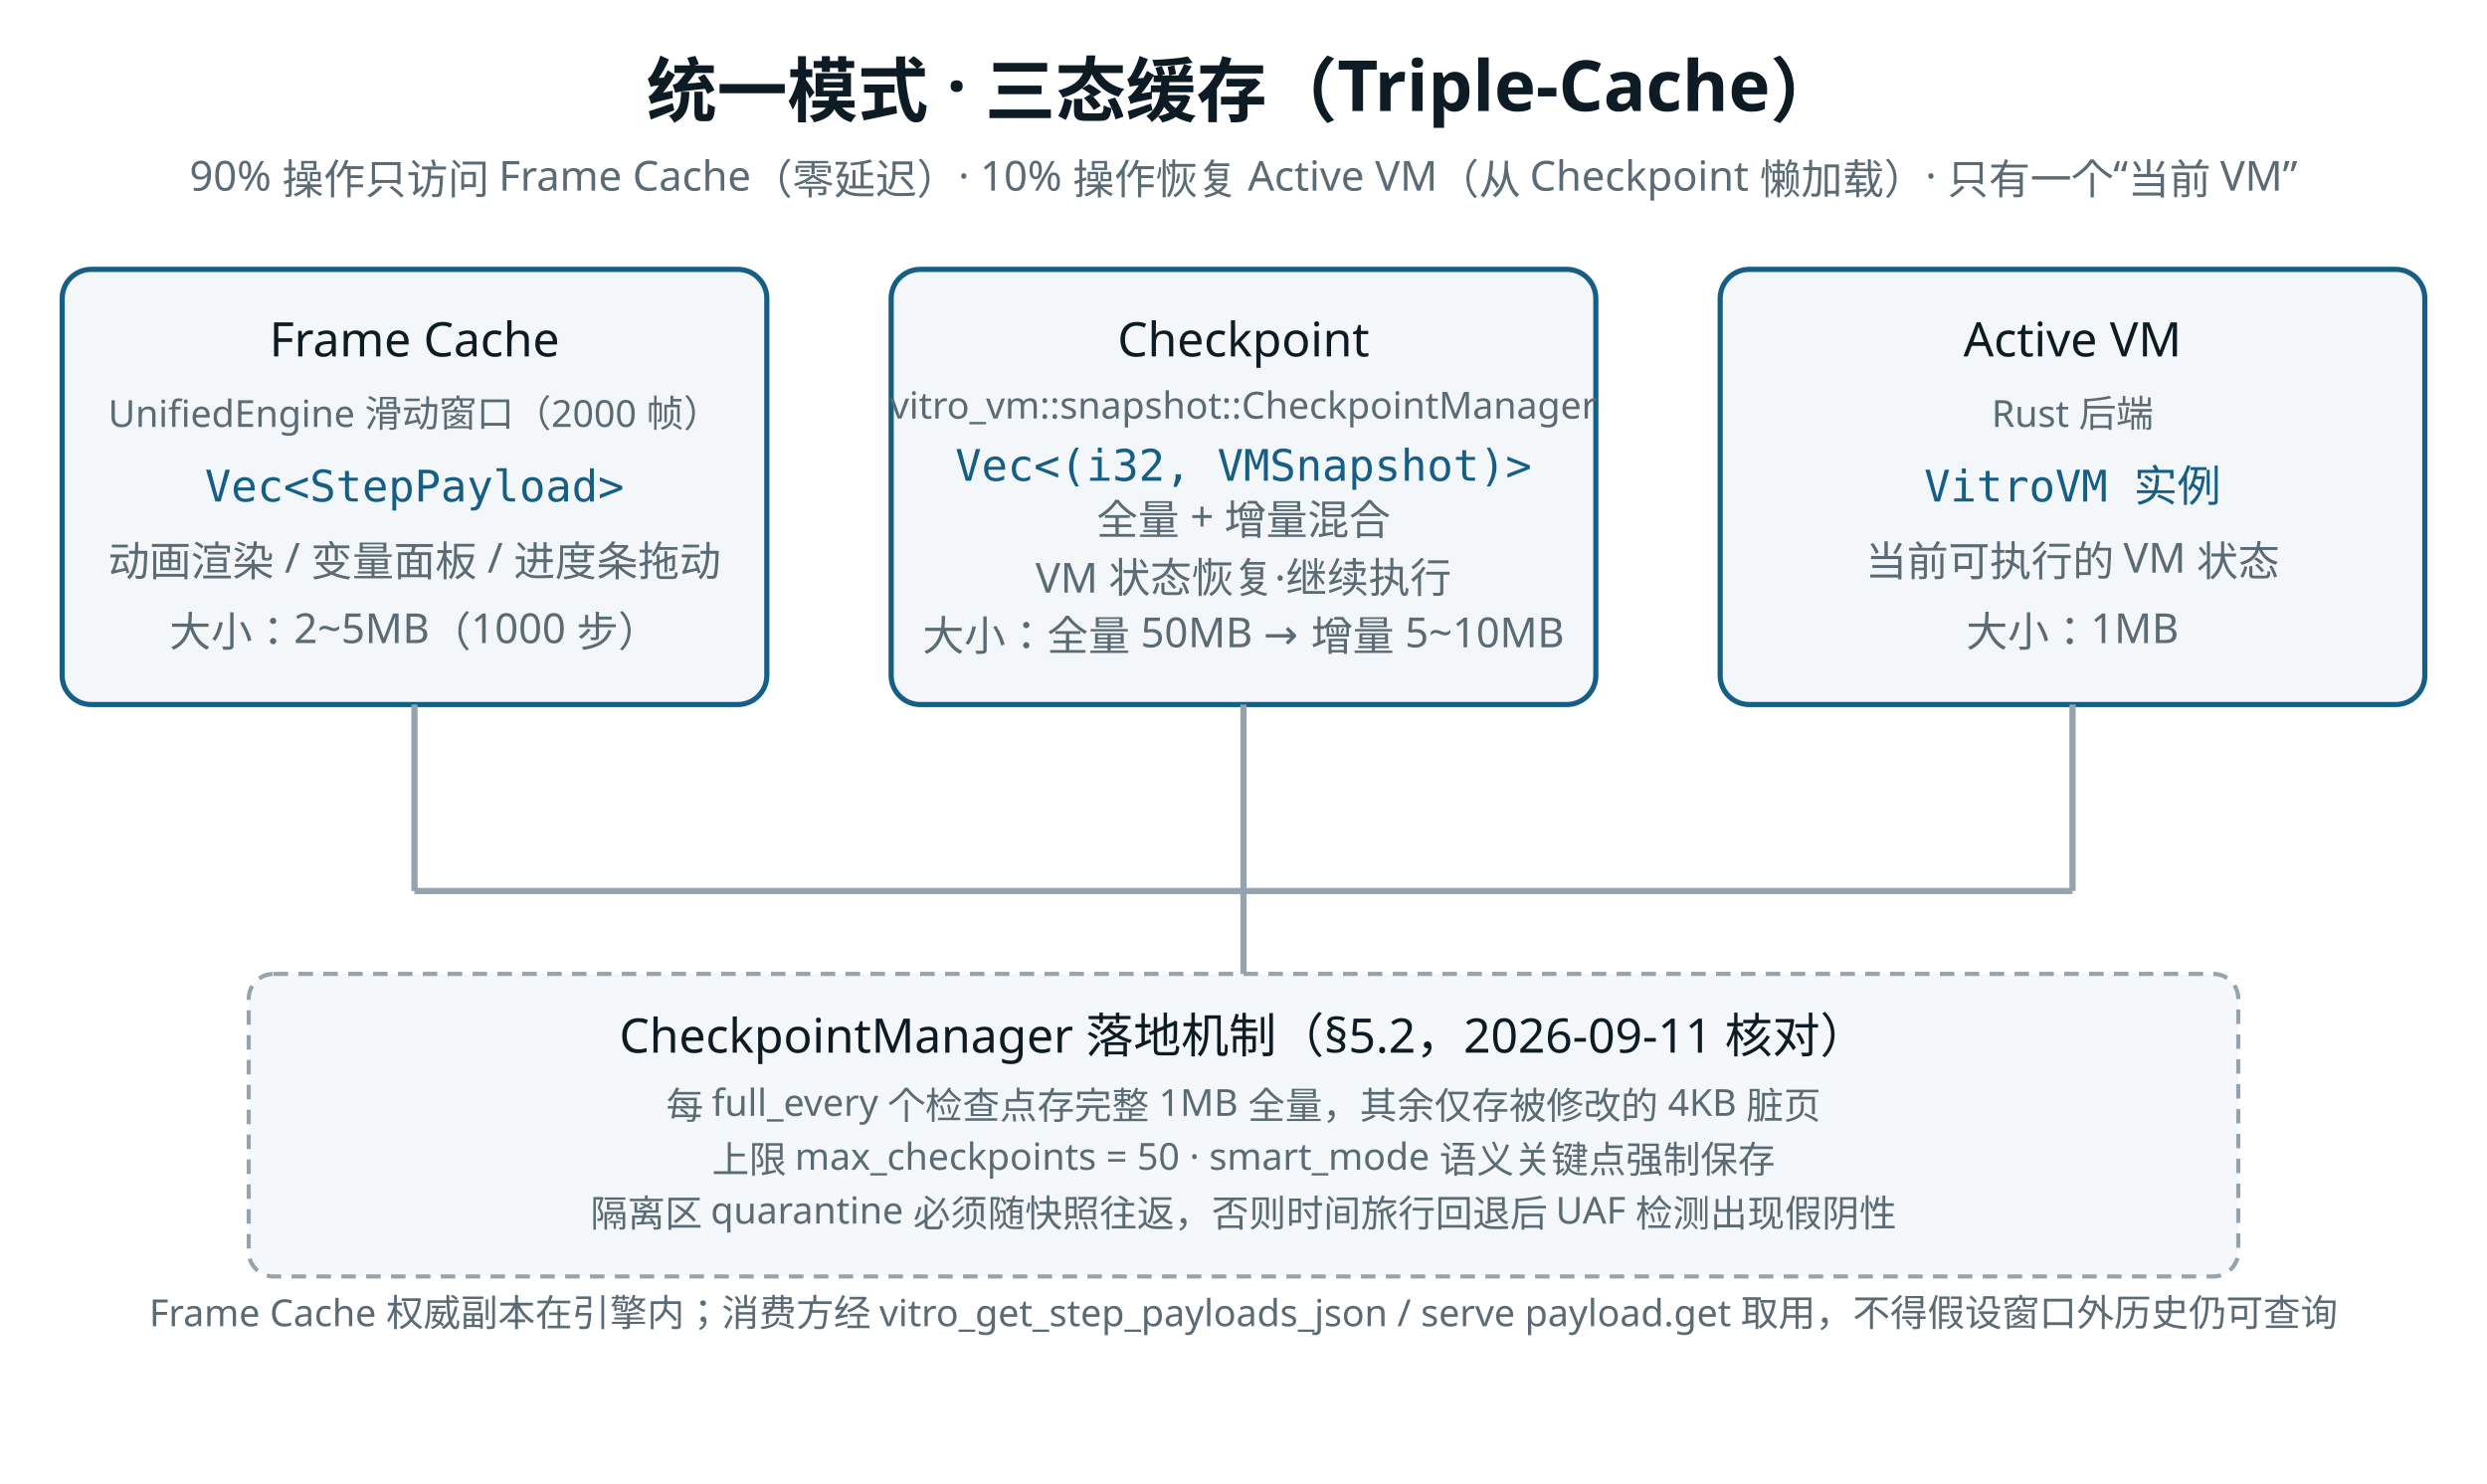
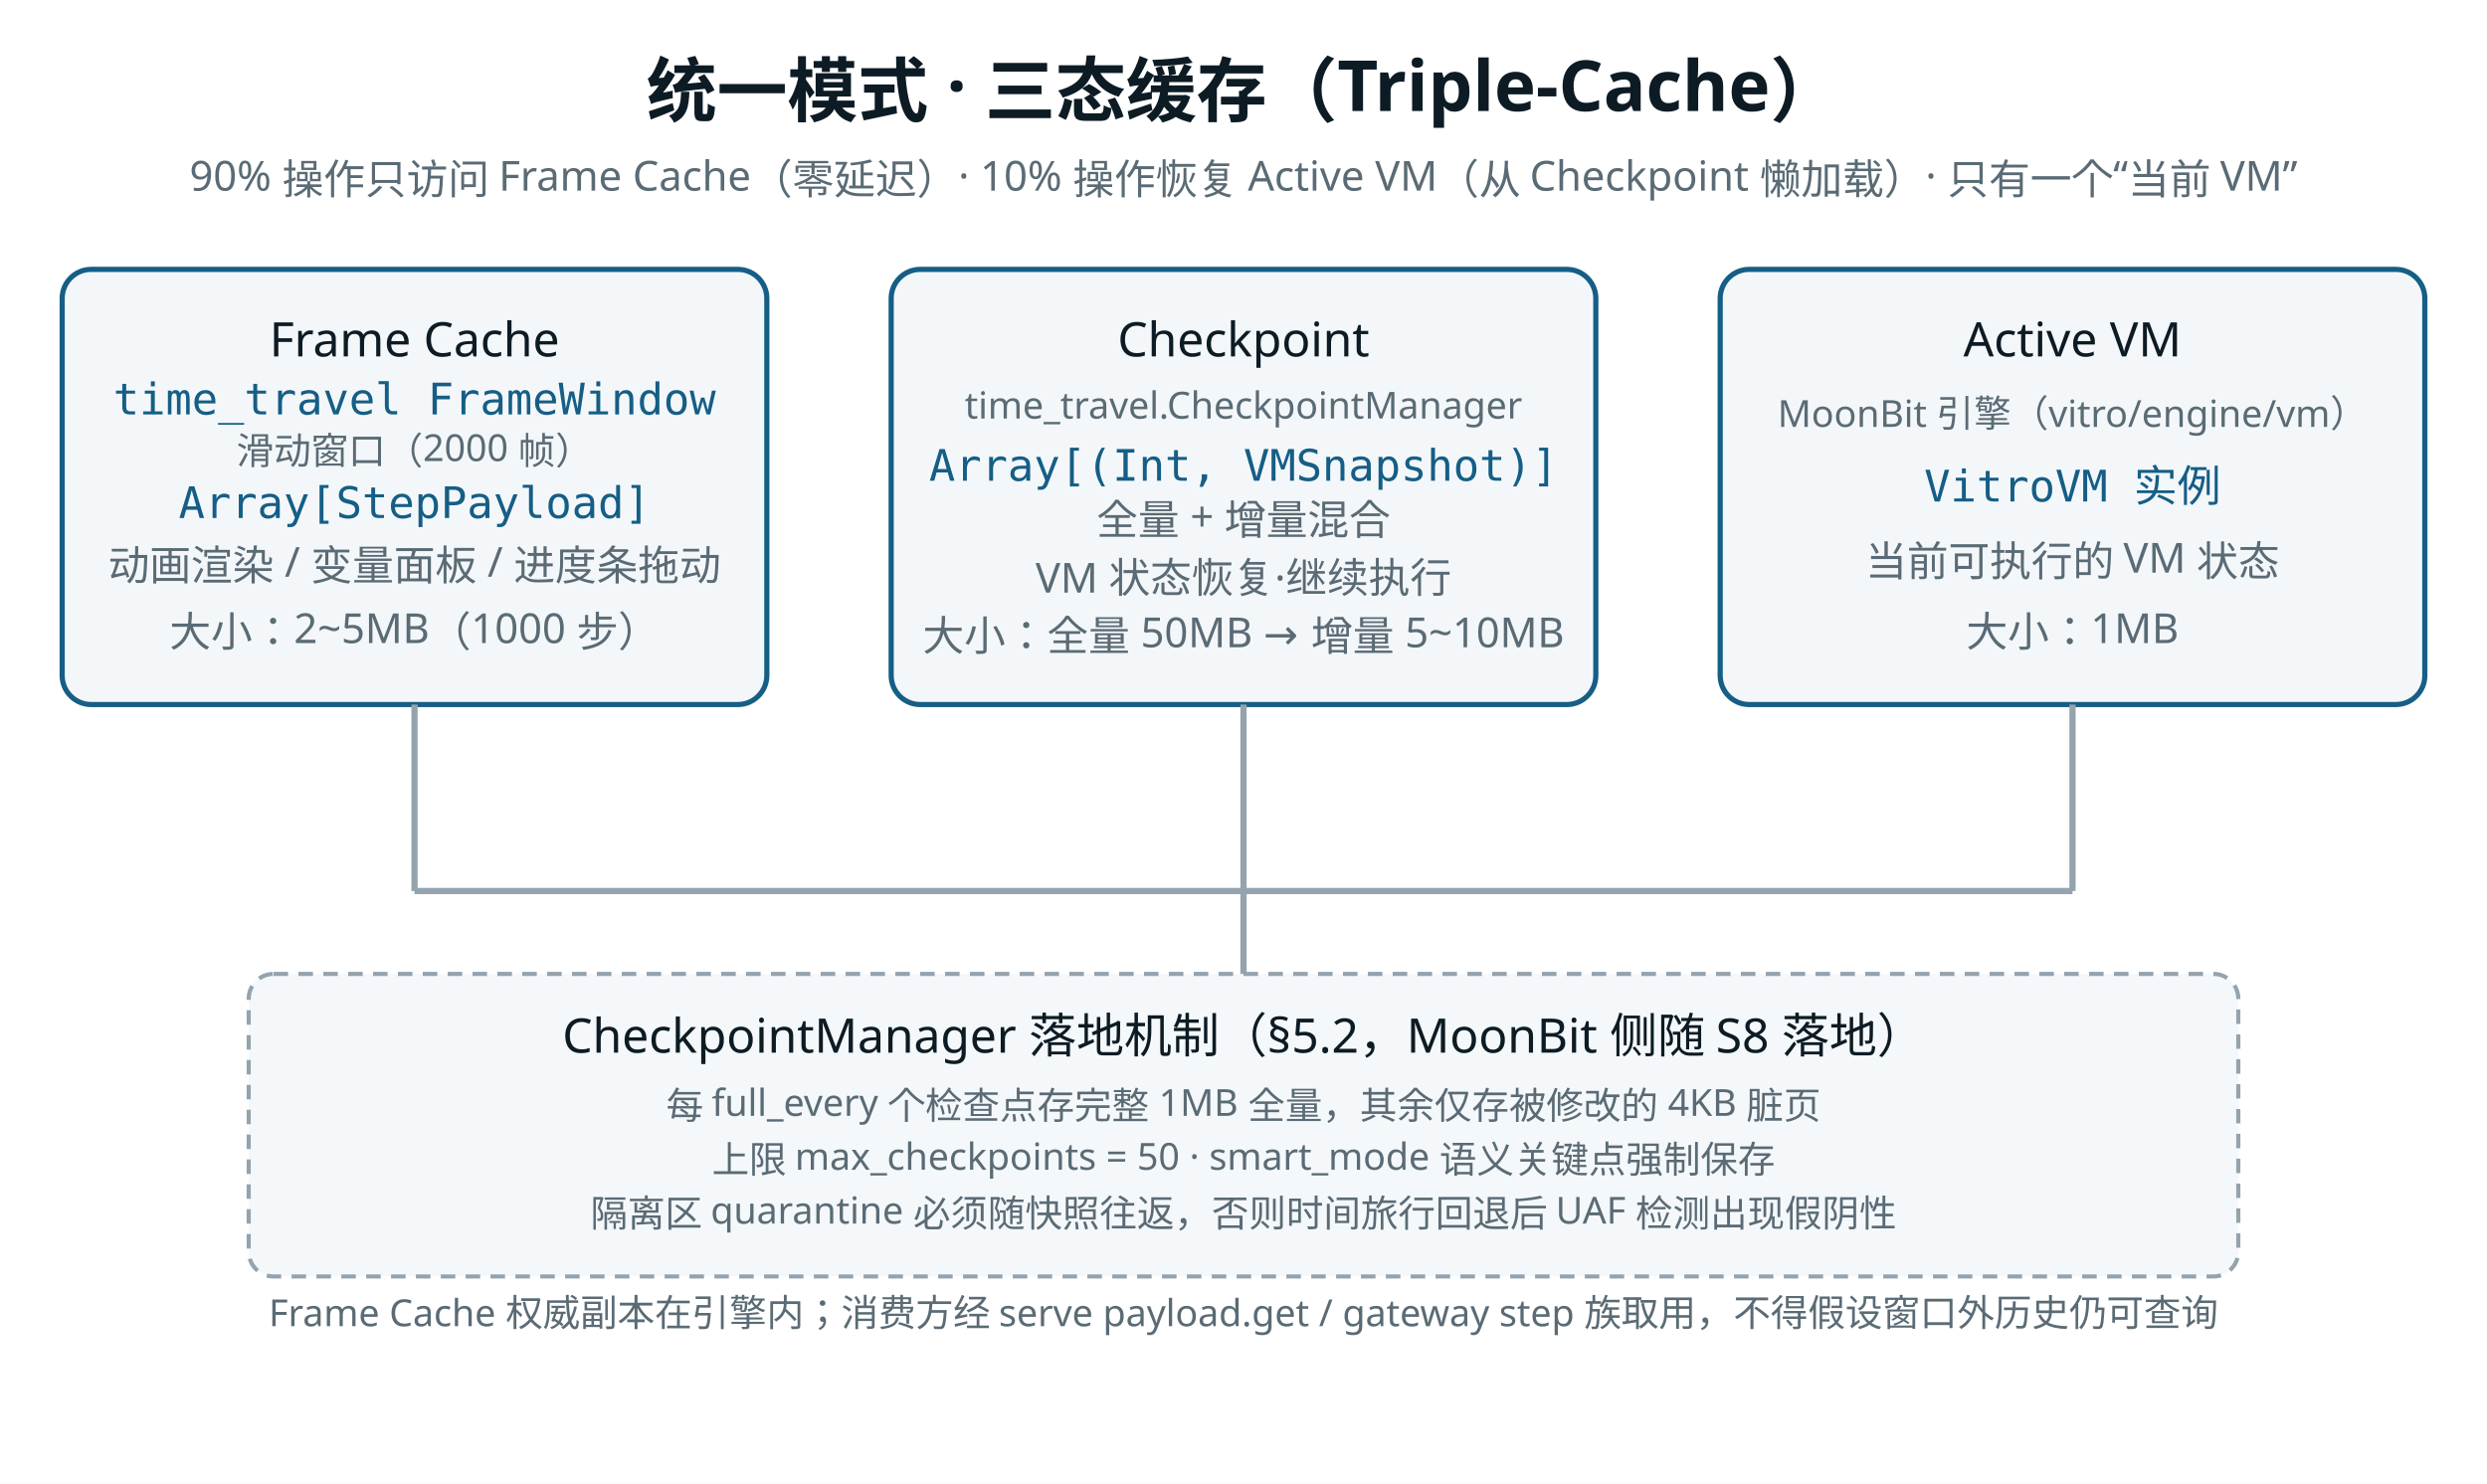
<svg xmlns="http://www.w3.org/2000/svg" viewBox="0 0 1200 716" role="img" aria-label="vitro 统一模式三态缓存">
  <style>
    .bg     { fill: #FFFFFF; }
    .core   { fill: #155E86; fill-opacity: .07; stroke: #155E86; stroke-width: 3; }
    .card   { fill: #155E86; fill-opacity: .05; stroke: #155E86; stroke-width: 2.5; }
    .cons   { fill: none; stroke: #94A3AD; stroke-width: 2; }
    .warn   { fill: #155E86; fill-opacity: .04; stroke: #94A3AD; stroke-width: 2; stroke-dasharray: 7 5; }
    .plan   { fill: none; stroke: #94A3AD; stroke-width: 1.8; stroke-dasharray: 5 4; }
    .line   { stroke: #94A3AD; stroke-width: 3; fill: none; }
    .edge   { stroke: #94A3AD; stroke-width: 2.5; fill: none; }
    .ahf    { fill: #94A3AD; stroke: none; }
    .tn     { font-family: "Consolas","Cascadia Mono",monospace; font-size: 17px; fill: #155E86; stroke: none; }
    .zone   { fill: #155E86; fill-opacity: .028; stroke: #155E86; stroke-width: 1.6; }
    .tt     { font-family: "Segoe UI","Microsoft YaHei",sans-serif; font-size: 34px; font-weight: 600; fill: #0D1B24; stroke: none; }
    .t      { font-family: "Segoe UI","Microsoft YaHei",sans-serif; font-size: 23px; fill: #0D1B24; stroke: none; }
    .ts     { font-family: "Consolas","Cascadia Mono",monospace; font-size: 21px; fill: #155E86; stroke: none; }
    .tm     { font-family: "Segoe UI","Microsoft YaHei",sans-serif; font-size: 20px; fill: #5A6B75; stroke: none; }
    .tc     { font-family: "Segoe UI","Microsoft YaHei",sans-serif; font-size: 18px; fill: #5A6B75; stroke: none; }
    @media (prefers-color-scheme: dark) {
      .bg   { fill: #0D1B24; }
      .core { stroke: #4FB3E8; fill: #4FB3E8; fill-opacity: .1; }
      .card { stroke: #4FB3E8; fill: #4FB3E8; fill-opacity: .07; }
      .zone { stroke: #4FB3E8; fill: #4FB3E8; fill-opacity: .05; }
      .cons, .warn, .plan { stroke: #5A6B75; }
      .line, .edge { stroke: #5A6B75; }
      .ahf  { fill: #5A6B75; }
      .tt, .t { fill: #E9F1F7; }
      .ts, .tn { fill: #4FB3E8; }
      .tm, .tc { fill: #94A3AD; }
    }
  </style>
  <rect class="bg" width="1200" height="716" />
  <text class="tt" x="600" y="56" text-anchor="middle">统一模式 · 三态缓存（Triple-Cache）</text>
  <text class="tm" x="600" y="92" text-anchor="middle">90% 操作只访问 Frame Cache（零延迟）· 10% 操作恢复 Active VM（从 Checkpoint 懒加载）· 只有一个“当前 VM”</text>
  <rect class="card" x="30" y="130" width="340" height="210" rx="14" />
  <text class="t" x="200" y="172" text-anchor="middle">Frame Cache</text>
-   <text class="tc" x="200" y="206" text-anchor="middle">UnifiedEngine 滑动窗口（2000 帧）</text>
-   <text class="ts" x="200" y="242" text-anchor="middle">Vec&lt;StepPayload&gt;</text>
-   <text class="tm" x="200" y="278" text-anchor="middle">动画渲染 / 变量面板 / 进度条拖动</text>
+   <text class="ts" x="200" y="200" text-anchor="middle">time_travel FrameWindow</text>
+   <text class="tc" x="200" y="224" text-anchor="middle">滑动窗口（2000 帧）</text>
+   <text class="ts" x="200" y="250" text-anchor="middle">Array[StepPayload]</text>
+   <text class="tm" x="200" y="280" text-anchor="middle">动画渲染 / 变量面板 / 进度条拖动</text>
  <text class="tm" x="200" y="312" text-anchor="middle">大小：2~5MB（1000 步）</text>
  <rect class="card" x="430" y="130" width="340" height="210" rx="14" />
  <text class="t" x="600" y="172" text-anchor="middle">Checkpoint</text>
-   <text class="tc" x="600" y="202" text-anchor="middle">vitro_vm::snapshot::CheckpointManager</text>
-   <text class="ts" x="600" y="232" text-anchor="middle">Vec&lt;(i32, VMSnapshot)&gt;</text>
+   <text class="tc" x="600" y="202" text-anchor="middle">time_travel.CheckpointManager</text>
+   <text class="ts" x="600" y="232" text-anchor="middle">Array[(Int, VMSnapshot)]</text>
  <text class="tm" x="600" y="258" text-anchor="middle">全量 + 增量混合</text>
  <text class="tm" x="600" y="286" text-anchor="middle">VM 状态恢复·继续执行</text>
  <text class="tm" x="600" y="314" text-anchor="middle">大小：全量 50MB → 增量 5~10MB</text>
  <rect class="card" x="830" y="130" width="340" height="210" rx="14" />
  <text class="t" x="1000" y="172" text-anchor="middle">Active VM</text>
-   <text class="tc" x="1000" y="206" text-anchor="middle">Rust 后端</text>
+   <text class="tc" x="1000" y="206" text-anchor="middle">MoonBit 引擎（vitro/engine/vm）</text>
  <text class="ts" x="1000" y="242" text-anchor="middle">VitroVM 实例</text>
  <text class="tm" x="1000" y="278" text-anchor="middle">当前可执行的 VM 状态</text>
  <text class="tm" x="1000" y="312" text-anchor="middle">大小：1MB</text>
  <line class="line" x1="200" y1="340" x2="200" y2="430" />
  <line class="line" x1="600" y1="340" x2="600" y2="430" />
  <line class="line" x1="1000" y1="340" x2="1000" y2="430" />
  <line class="line" x1="200" y1="430" x2="1000" y2="430" />
  <line class="line" x1="600" y1="430" x2="600" y2="470" />
  <rect class="warn" x="120" y="470" width="960" height="146" rx="12" />
-   <text class="t" x="600" y="508" text-anchor="middle">CheckpointManager 落地机制（§5.2，2026-09-11 核对）</text>
+   <text class="t" x="600" y="508" text-anchor="middle">CheckpointManager 落地机制（§5.2，MoonBit 侧随 S8 落地）</text>
  <text class="tc" x="600" y="540" text-anchor="middle">每 full_every 个检查点存完整 1MB 全量，其余仅存被修改的 4KB 脏页</text>
  <text class="tc" x="600" y="566" text-anchor="middle">上限 max_checkpoints = 50 · smart_mode 语义关键点强制保存</text>
  <text class="tc" x="600" y="592" text-anchor="middle">隔离区 quarantine 必须随快照往返，否则时间旅行回退后 UAF 检测出现假阴性</text>
-   <text class="tc" x="600" y="640" text-anchor="middle">Frame Cache 权威副本在引擎内；消费方经 vitro_get_step_payloads_json / serve payload.get 取用，不得假设窗口外历史仍可查询</text>
+   <text class="tc" x="600" y="640" text-anchor="middle">Frame Cache 权威副本在引擎内；消费方经 serve payload.get / gateway step 族取用，不得假设窗口外历史仍可查询</text>
</svg>
